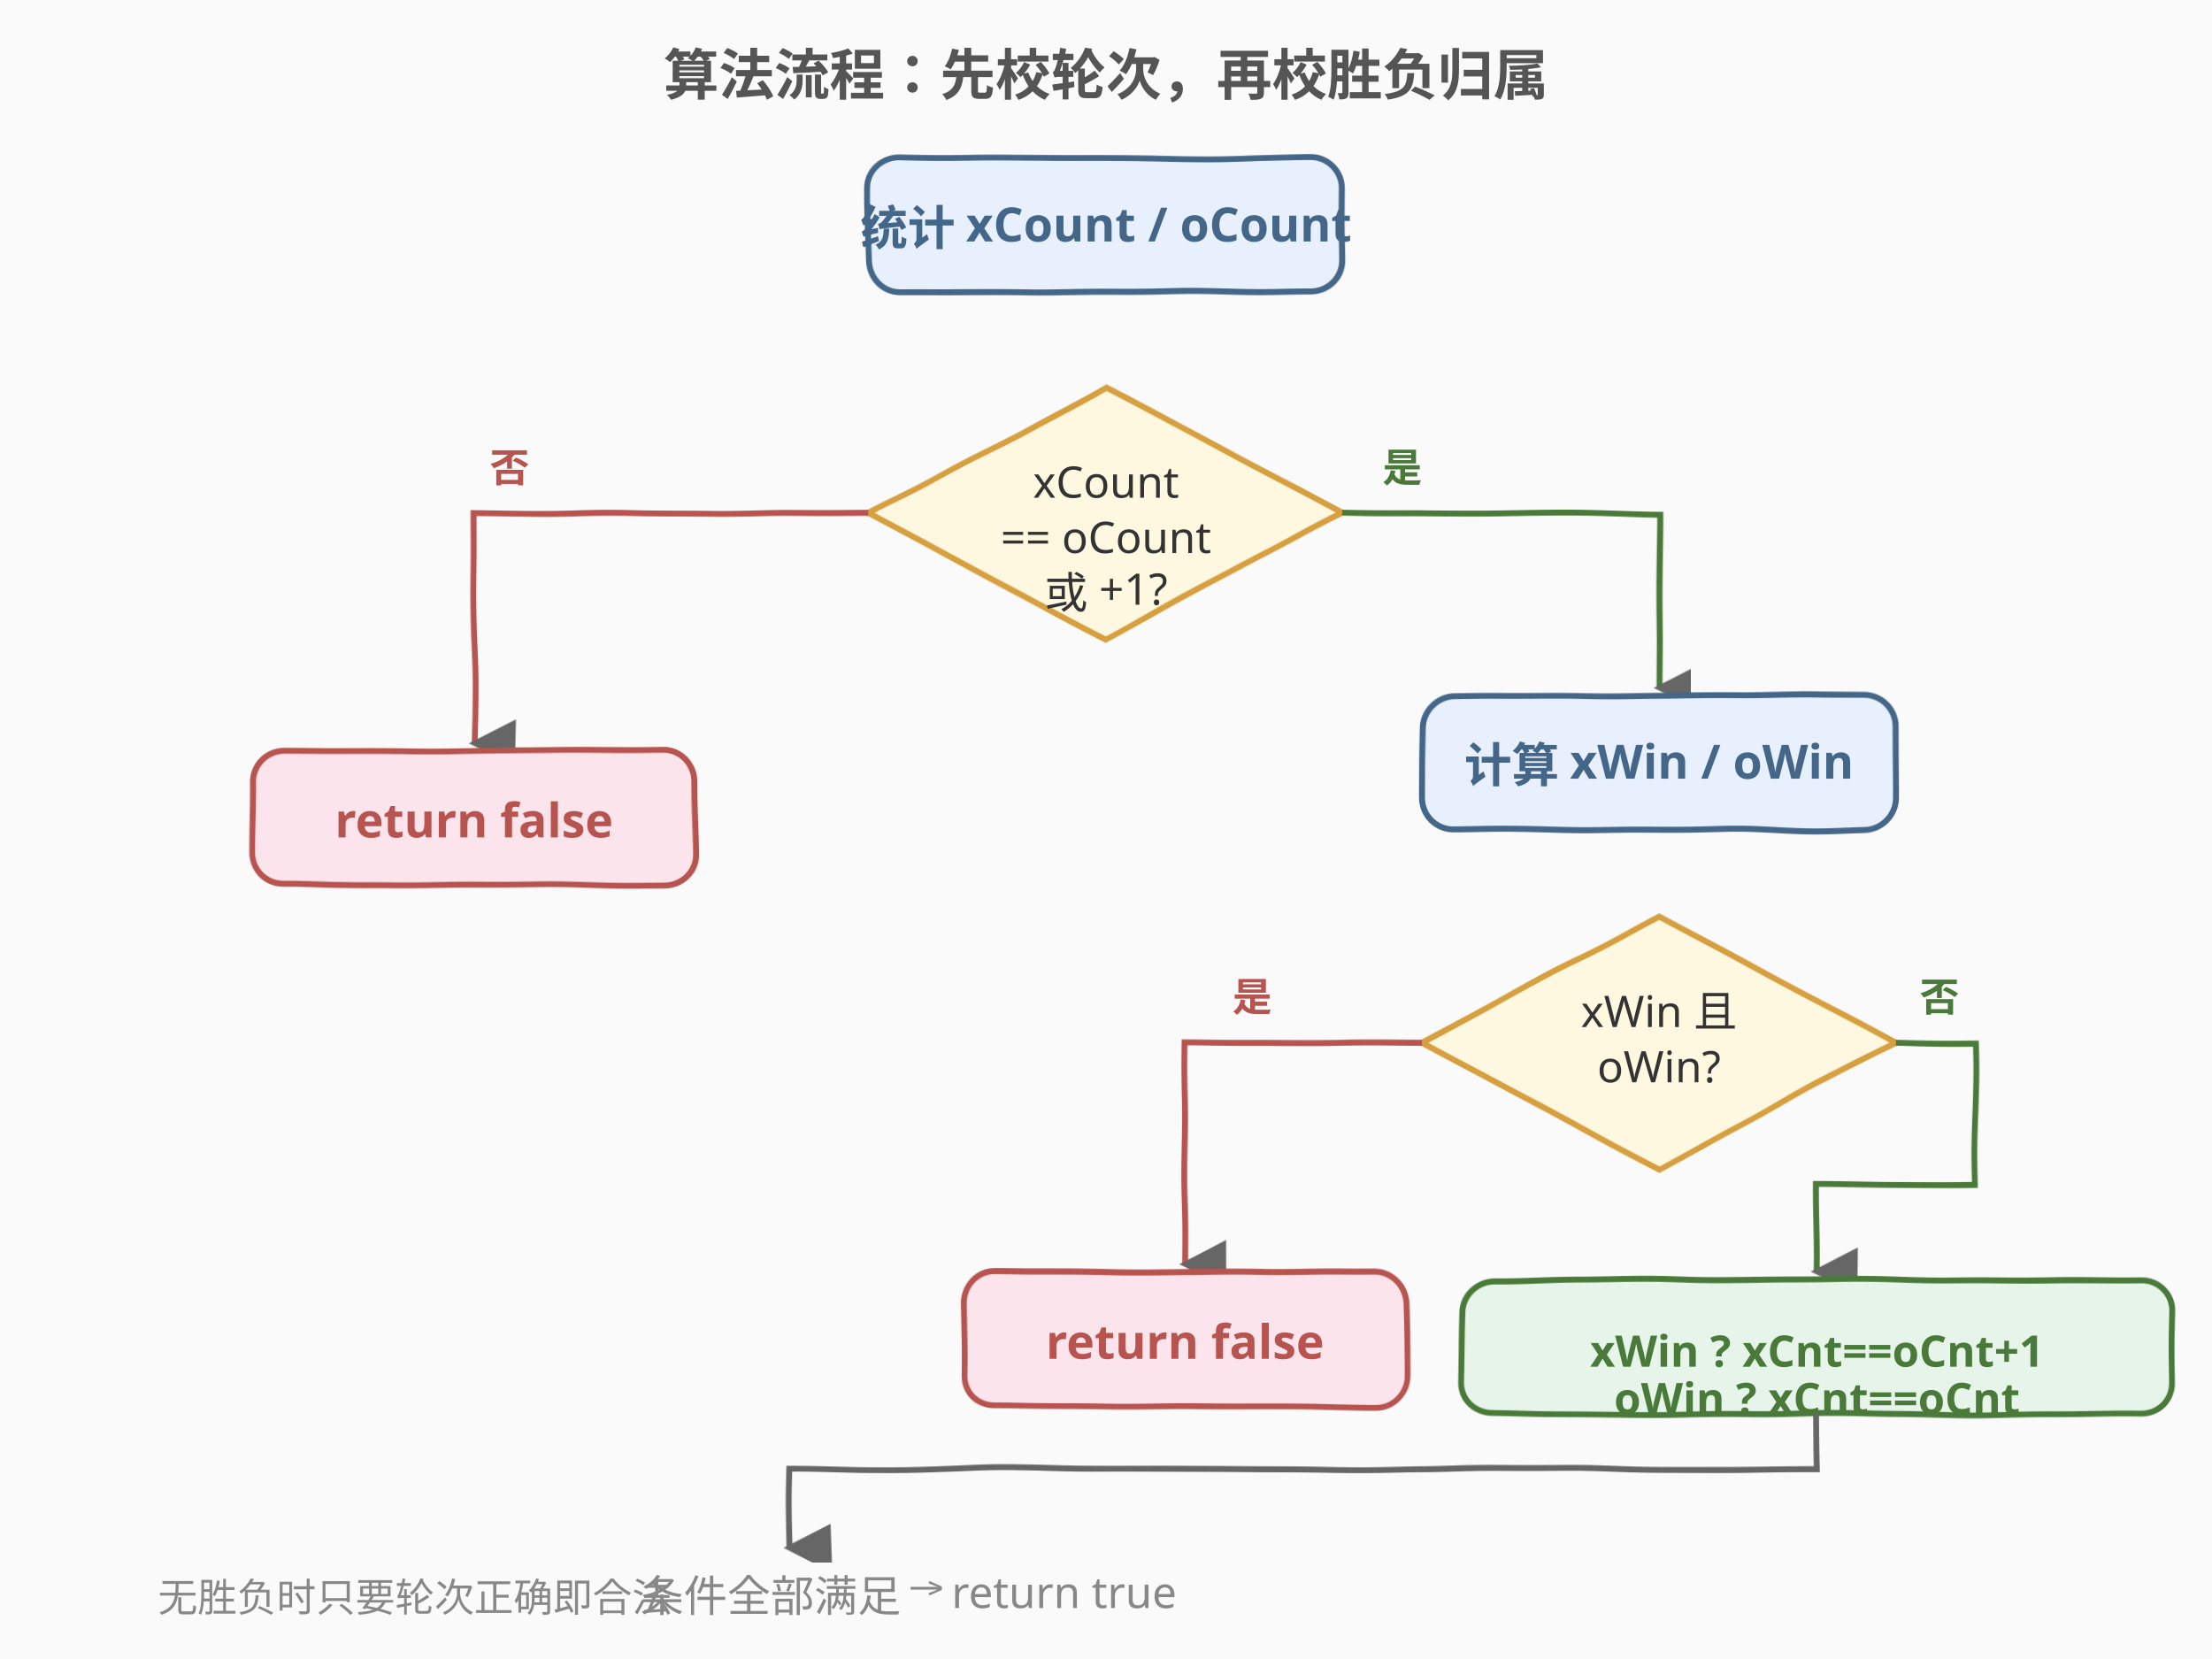
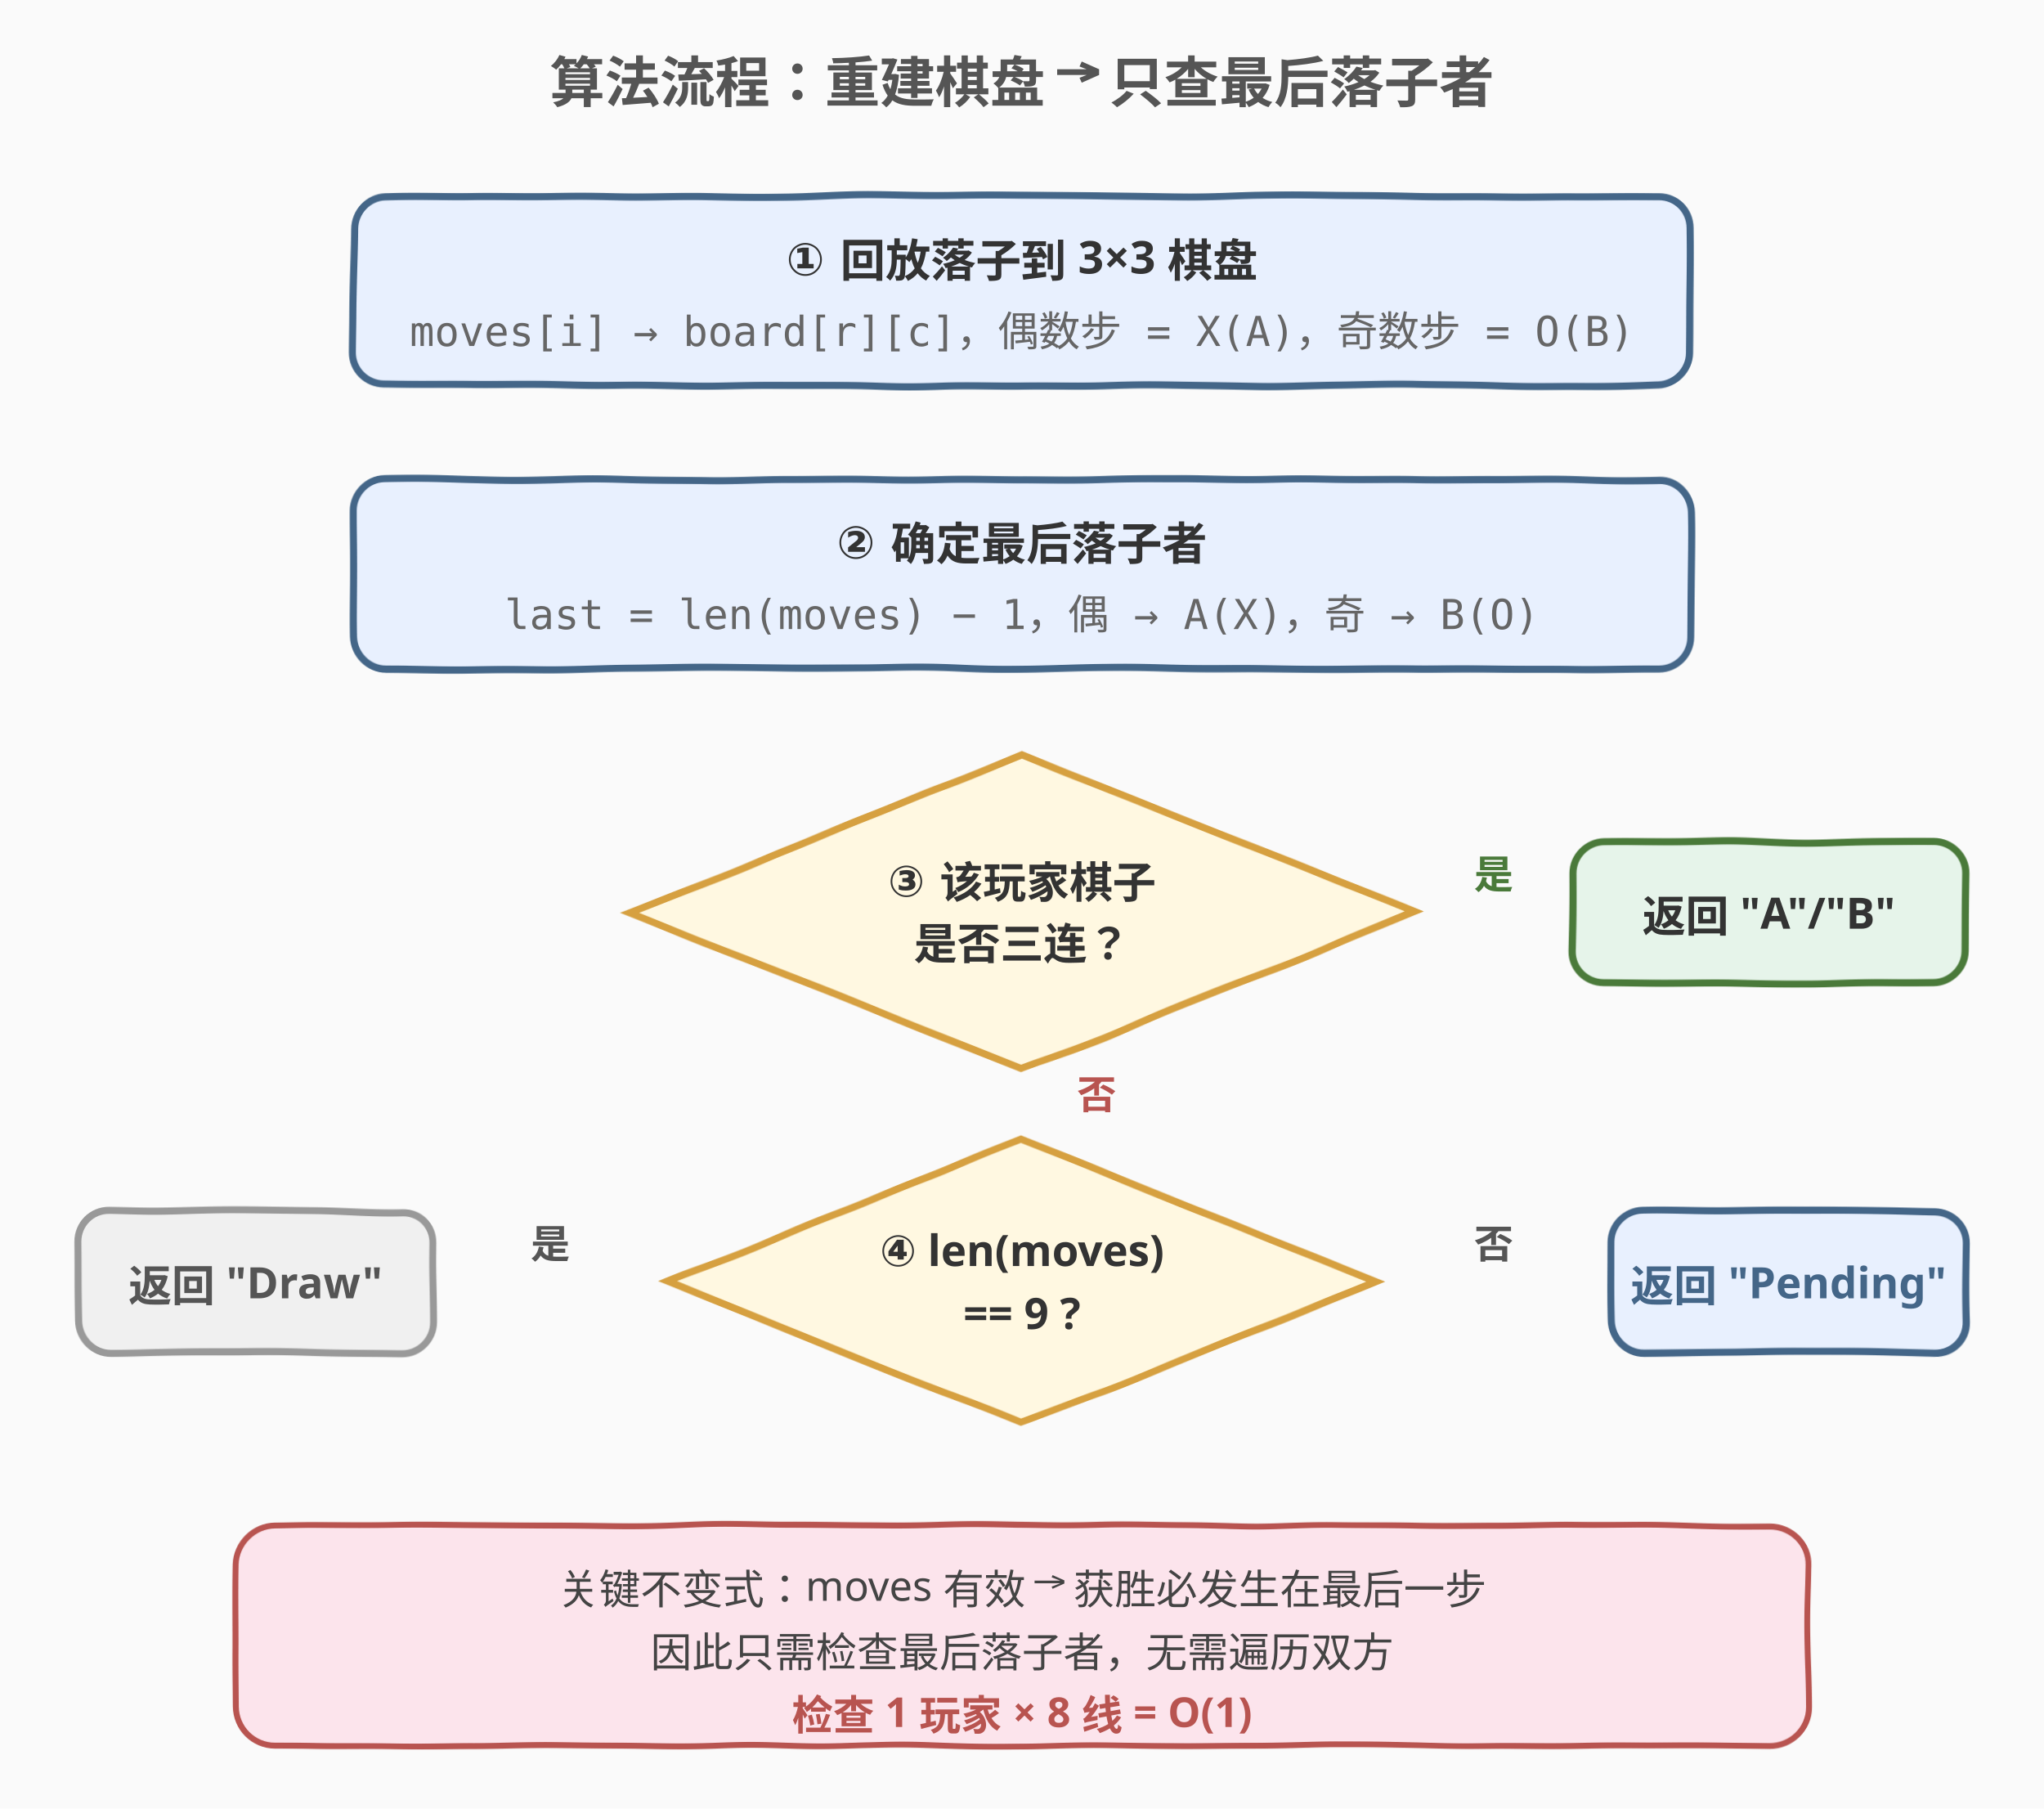
- <svg xmlns="http://www.w3.org/2000/svg" viewBox="0 0 560 420" font-family="'Comic Sans MS', 'Segoe UI', 'Kaiti SC', 楷体, cursive">
+ <svg xmlns="http://www.w3.org/2000/svg" viewBox="0 0 520 460" font-family="'Comic Sans MS', 'Segoe UI', 'Kaiti SC', 楷体, cursive">
  <defs>
    <filter id="rough">
      <feTurbulence type="fractalNoise" baseFrequency="0.02" numOctaves="2" seed="3" />
      <feDisplacementMap in="SourceGraphic" scale="2" />
    </filter>
    <filter id="rough2">
      <feTurbulence type="fractalNoise" baseFrequency="0.025" numOctaves="2" seed="7" />
      <feDisplacementMap in="SourceGraphic" scale="1.5" />
    </filter>
-     <marker id="arrD" markerWidth="8" markerHeight="8" refX="4" refY="7" orient="auto">
-       <path d="M 0 0 L 4 8 L 8 0 z" fill="#666" />
+     <marker id="arrD" markerWidth="10" markerHeight="10" refX="5" refY="8" orient="auto">
+       <path d="M0,0 L5,8 L10,0" fill="none" stroke="#555" stroke-width="1.5" />
    </marker>
  </defs>
-   <rect width="560" height="420" fill="#fafafa" />
-   <text x="280" y="24" text-anchor="middle" font-size="14" fill="#555" font-weight="bold">算法流程：先校轮次，再校胜负归属</text>
-   <rect x="220" y="40" width="120" height="34" fill="#e8f0fe" stroke="#446688" stroke-width="1.5" rx="8" filter="url(#rough2)" />
-   <text x="280" y="62" text-anchor="middle" font-size="12" fill="#446688" font-weight="bold">统计 xCount / oCount</text>
-   <path d="M 280 76 L 280 96" stroke="#666" stroke-width="1.5" fill="none" marker-end="url(#arrD)" filter="url(#rough2)" />
-   <polygon points="280,98 340,130 280,162 220,130" fill="#fff8e1" stroke="#d6a040" stroke-width="1.5" filter="url(#rough2)" />
-   <text x="280" y="126" text-anchor="middle" font-size="11" fill="#333">xCount</text>
-   <text x="280" y="140" text-anchor="middle" font-size="11" fill="#333">== oCount</text>
-   <text x="280" y="154" text-anchor="middle" font-size="11" fill="#333">或 +1?</text>
-   <path d="M 220 130 L 120 130 L 120 188" stroke="#b85450" stroke-width="1.5" fill="none" marker-end="url(#arrD)" filter="url(#rough2)" />
-   <text x="124" y="122" font-size="10" fill="#b85450" font-weight="bold">否</text>
-   <rect x="64" y="190" width="112" height="34" fill="#fce4ec" stroke="#b85450" stroke-width="1.5" rx="8" filter="url(#rough2)" />
-   <text x="120" y="212" text-anchor="middle" font-size="12" fill="#b85450" font-weight="bold">return false</text>
-   <path d="M 340 130 L 420 130 L 420 174" stroke="#4a7a3a" stroke-width="1.5" fill="none" marker-end="url(#arrD)" filter="url(#rough2)" />
-   <text x="350" y="122" font-size="10" fill="#4a7a3a" font-weight="bold">是</text>
-   <rect x="360" y="176" width="120" height="34" fill="#e8f0fe" stroke="#446688" stroke-width="1.5" rx="8" filter="url(#rough2)" />
-   <text x="420" y="198" text-anchor="middle" font-size="12" fill="#446688" font-weight="bold">计算 xWin / oWin</text>
-   <path d="M 420 210 L 420 230" stroke="#666" stroke-width="1.5" fill="none" marker-end="url(#arrD)" filter="url(#rough2)" />
-   <polygon points="420,232 480,264 420,296 360,264" fill="#fff8e1" stroke="#d6a040" stroke-width="1.5" filter="url(#rough2)" />
-   <text x="420" y="260" text-anchor="middle" font-size="11" fill="#333">xWin 且</text>
-   <text x="420" y="274" text-anchor="middle" font-size="11" fill="#333">oWin?</text>
-   <path d="M 360 264 L 300 264 L 300 320" stroke="#b85450" stroke-width="1.5" fill="none" marker-end="url(#arrD)" filter="url(#rough2)" />
-   <text x="312" y="256" font-size="10" fill="#b85450" font-weight="bold">是</text>
-   <rect x="244" y="322" width="112" height="34" fill="#fce4ec" stroke="#b85450" stroke-width="1.5" rx="8" filter="url(#rough2)" />
-   <text x="300" y="344" text-anchor="middle" font-size="12" fill="#b85450" font-weight="bold">return false</text>
-   <path d="M 480 264 L 500 264 L 500 300 L 460 300 L 460 322" stroke="#4a7a3a" stroke-width="1.5" fill="none" marker-end="url(#arrD)" filter="url(#rough2)" />
-   <text x="486" y="256" font-size="10" fill="#4a7a3a" font-weight="bold">否</text>
-   <rect x="370" y="324" width="180" height="34" fill="#e6f4ea" stroke="#4a7a3a" stroke-width="1.5" rx="8" filter="url(#rough2)" />
-   <text x="460" y="346" text-anchor="middle" font-size="11" fill="#4a7a3a" font-weight="bold">xWin ? xCnt==oCnt+1</text>
-   <text x="460" y="358" text-anchor="middle" font-size="11" fill="#4a7a3a" font-weight="bold">oWin ? xCnt==oCnt</text>
-   <path d="M 460 358 L 460 372 L 200 372 L 200 392" stroke="#666" stroke-width="1.5" fill="none" marker-end="url(#arrD)" filter="url(#rough2)" />
-   <rect x="140" y="394" width="180" height="20" fill="none" stroke="none" />
-   <text x="230" y="408" text-anchor="middle" font-size="11" fill="#888">条件全部满足 → return true</text>
-   <text x="40" y="408" font-size="10" fill="#888">无胜负时只要轮次正确即合法</text>
+   <rect width="520" height="460" fill="#fafafa" />
+   <text x="260" y="26" text-anchor="middle" font-size="14" fill="#555" font-weight="bold">算法流程：重建棋盘 → 只查最后落子者</text>
+   <rect x="90" y="50" width="340" height="48" fill="#e8f0fe" stroke="#446688" stroke-width="1.8" rx="8" filter="url(#rough2)" />
+   <text x="260" y="70" text-anchor="middle" font-size="11.5" fill="#333" font-weight="bold">① 回放落子到 3×3 棋盘</text>
+   <text x="260" y="88" text-anchor="middle" font-size="10.5" fill="#666" font-family="monospace">moves[i] → board[r][c]，偶数步 = X(A)，奇数步 = O(B)</text>
+   <path d="M 260 102 L 260 116" stroke="#555" stroke-width="1.8" fill="none" marker-end="url(#arrD)" filter="url(#rough2)" />
+   <rect x="90" y="122" width="340" height="48" fill="#e8f0fe" stroke="#446688" stroke-width="1.8" rx="8" filter="url(#rough2)" />
+   <text x="260" y="142" text-anchor="middle" font-size="11.5" fill="#333" font-weight="bold">② 确定最后落子者</text>
+   <text x="260" y="160" text-anchor="middle" font-size="10.5" fill="#666" font-family="monospace">last = len(moves) − 1，偶 → A(X)，奇 → B(O)</text>
+   <path d="M 260 174 L 260 188" stroke="#555" stroke-width="1.8" fill="none" marker-end="url(#arrD)" filter="url(#rough2)" />
+   <path d="M 260 192 L 360 232 L 260 272 L 160 232 Z" fill="#fff8e1" stroke="#d6a040" stroke-width="1.8" filter="url(#rough2)" />
+   <text x="260" y="228" text-anchor="middle" font-size="11" fill="#333" font-weight="bold">③ 该玩家棋子</text>
+   <text x="260" y="244" text-anchor="middle" font-size="11" fill="#333" font-weight="bold">是否三连？</text>
+   <path d="M 360 232 L 400 232" stroke="#4a7a3a" stroke-width="1.8" fill="none" marker-end="url(#arrD)" filter="url(#rough2)" />
+   <text x="380" y="226" text-anchor="middle" font-size="10" fill="#4a7a3a" font-weight="bold">是</text>
+   <rect x="400" y="214" width="100" height="36" fill="#e6f4ea" stroke="#4a7a3a" stroke-width="1.8" rx="8" filter="url(#rough2)" />
+   <text x="450" y="237" text-anchor="middle" font-size="11" fill="#333" font-weight="bold">返回 "A"/"B"</text>
+   <path d="M 260 272 L 260 286" stroke="#555" stroke-width="1.8" fill="none" marker-end="url(#arrD)" filter="url(#rough2)" />
+   <text x="274" y="282" font-size="10" fill="#b85450" font-weight="bold">否</text>
+   <path d="M 260 290 L 350 326 L 260 362 L 170 326 Z" fill="#fff8e1" stroke="#d6a040" stroke-width="1.8" filter="url(#rough2)" />
+   <text x="260" y="322" text-anchor="middle" font-size="11" fill="#333" font-weight="bold">④ len(moves)</text>
+   <text x="260" y="338" text-anchor="middle" font-size="11" fill="#333" font-weight="bold">== 9 ?</text>
+   <path d="M 170 326 L 110 326" stroke="#555" stroke-width="1.8" fill="none" marker-end="url(#arrD)" filter="url(#rough2)" />
+   <text x="140" y="320" text-anchor="middle" font-size="10" fill="#555" font-weight="bold">是</text>
+   <rect x="20" y="308" width="90" height="36" fill="#f0f0f0" stroke="#999" stroke-width="1.8" rx="8" filter="url(#rough2)" />
+   <text x="65" y="331" text-anchor="middle" font-size="11" fill="#555" font-weight="bold">返回 "Draw"</text>
+   <path d="M 350 326 L 410 326" stroke="#555" stroke-width="1.8" fill="none" marker-end="url(#arrD)" filter="url(#rough2)" />
+   <text x="380" y="320" text-anchor="middle" font-size="10" fill="#555" font-weight="bold">否</text>
+   <rect x="410" y="308" width="90" height="36" fill="#e8f0fe" stroke="#446688" stroke-width="1.8" rx="8" filter="url(#rough2)" />
+   <text x="455" y="331" text-anchor="middle" font-size="11" fill="#446688" font-weight="bold">返回 "Pending"</text>
+   <rect x="60" y="388" width="400" height="56" fill="#fce4ec" stroke="#b85450" stroke-width="1.5" rx="10" filter="url(#rough2)" />
+   <text x="260" y="408" text-anchor="middle" font-size="10.5" fill="#444">关键不变式：moves 有效 → 获胜必发生在最后一步</text>
+   <text x="260" y="424" text-anchor="middle" font-size="10.5" fill="#444">因此只需检查最后落子者，无需遍历双方</text>
+   <text x="260" y="440" text-anchor="middle" font-size="10.5" fill="#b85450" font-weight="bold">检查 1 玩家 × 8 线 = O(1)</text>
</svg>
